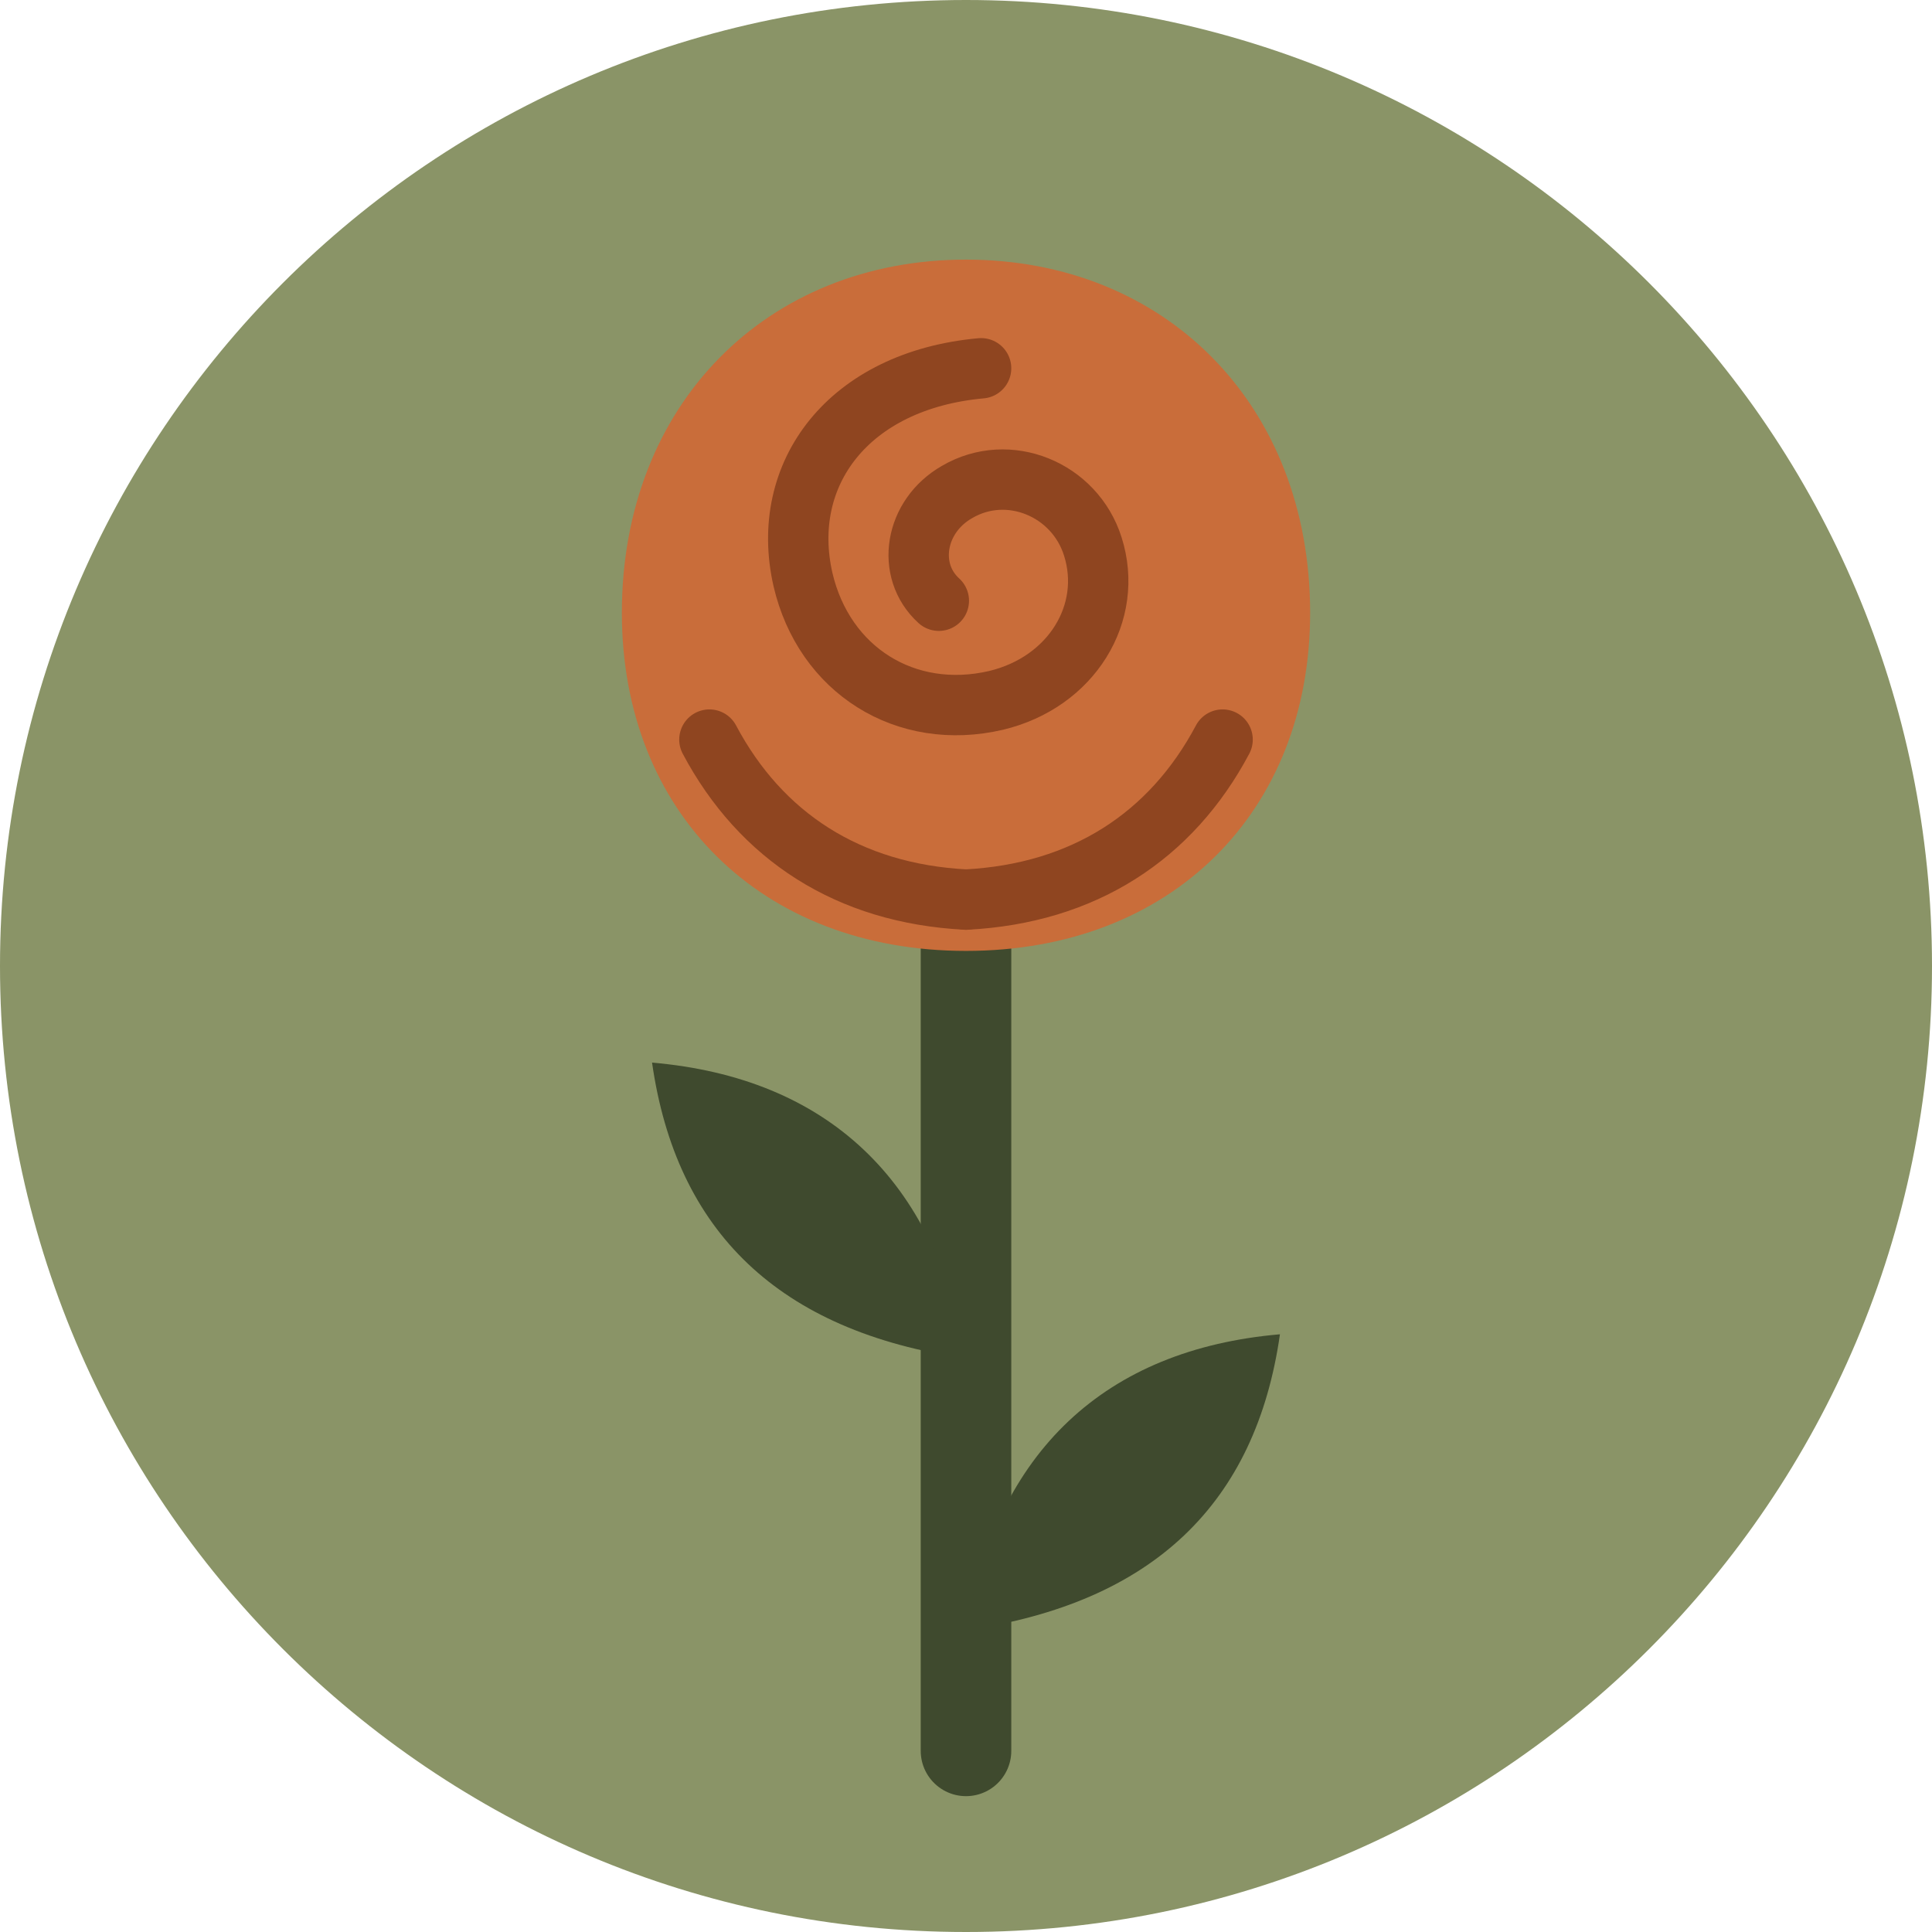
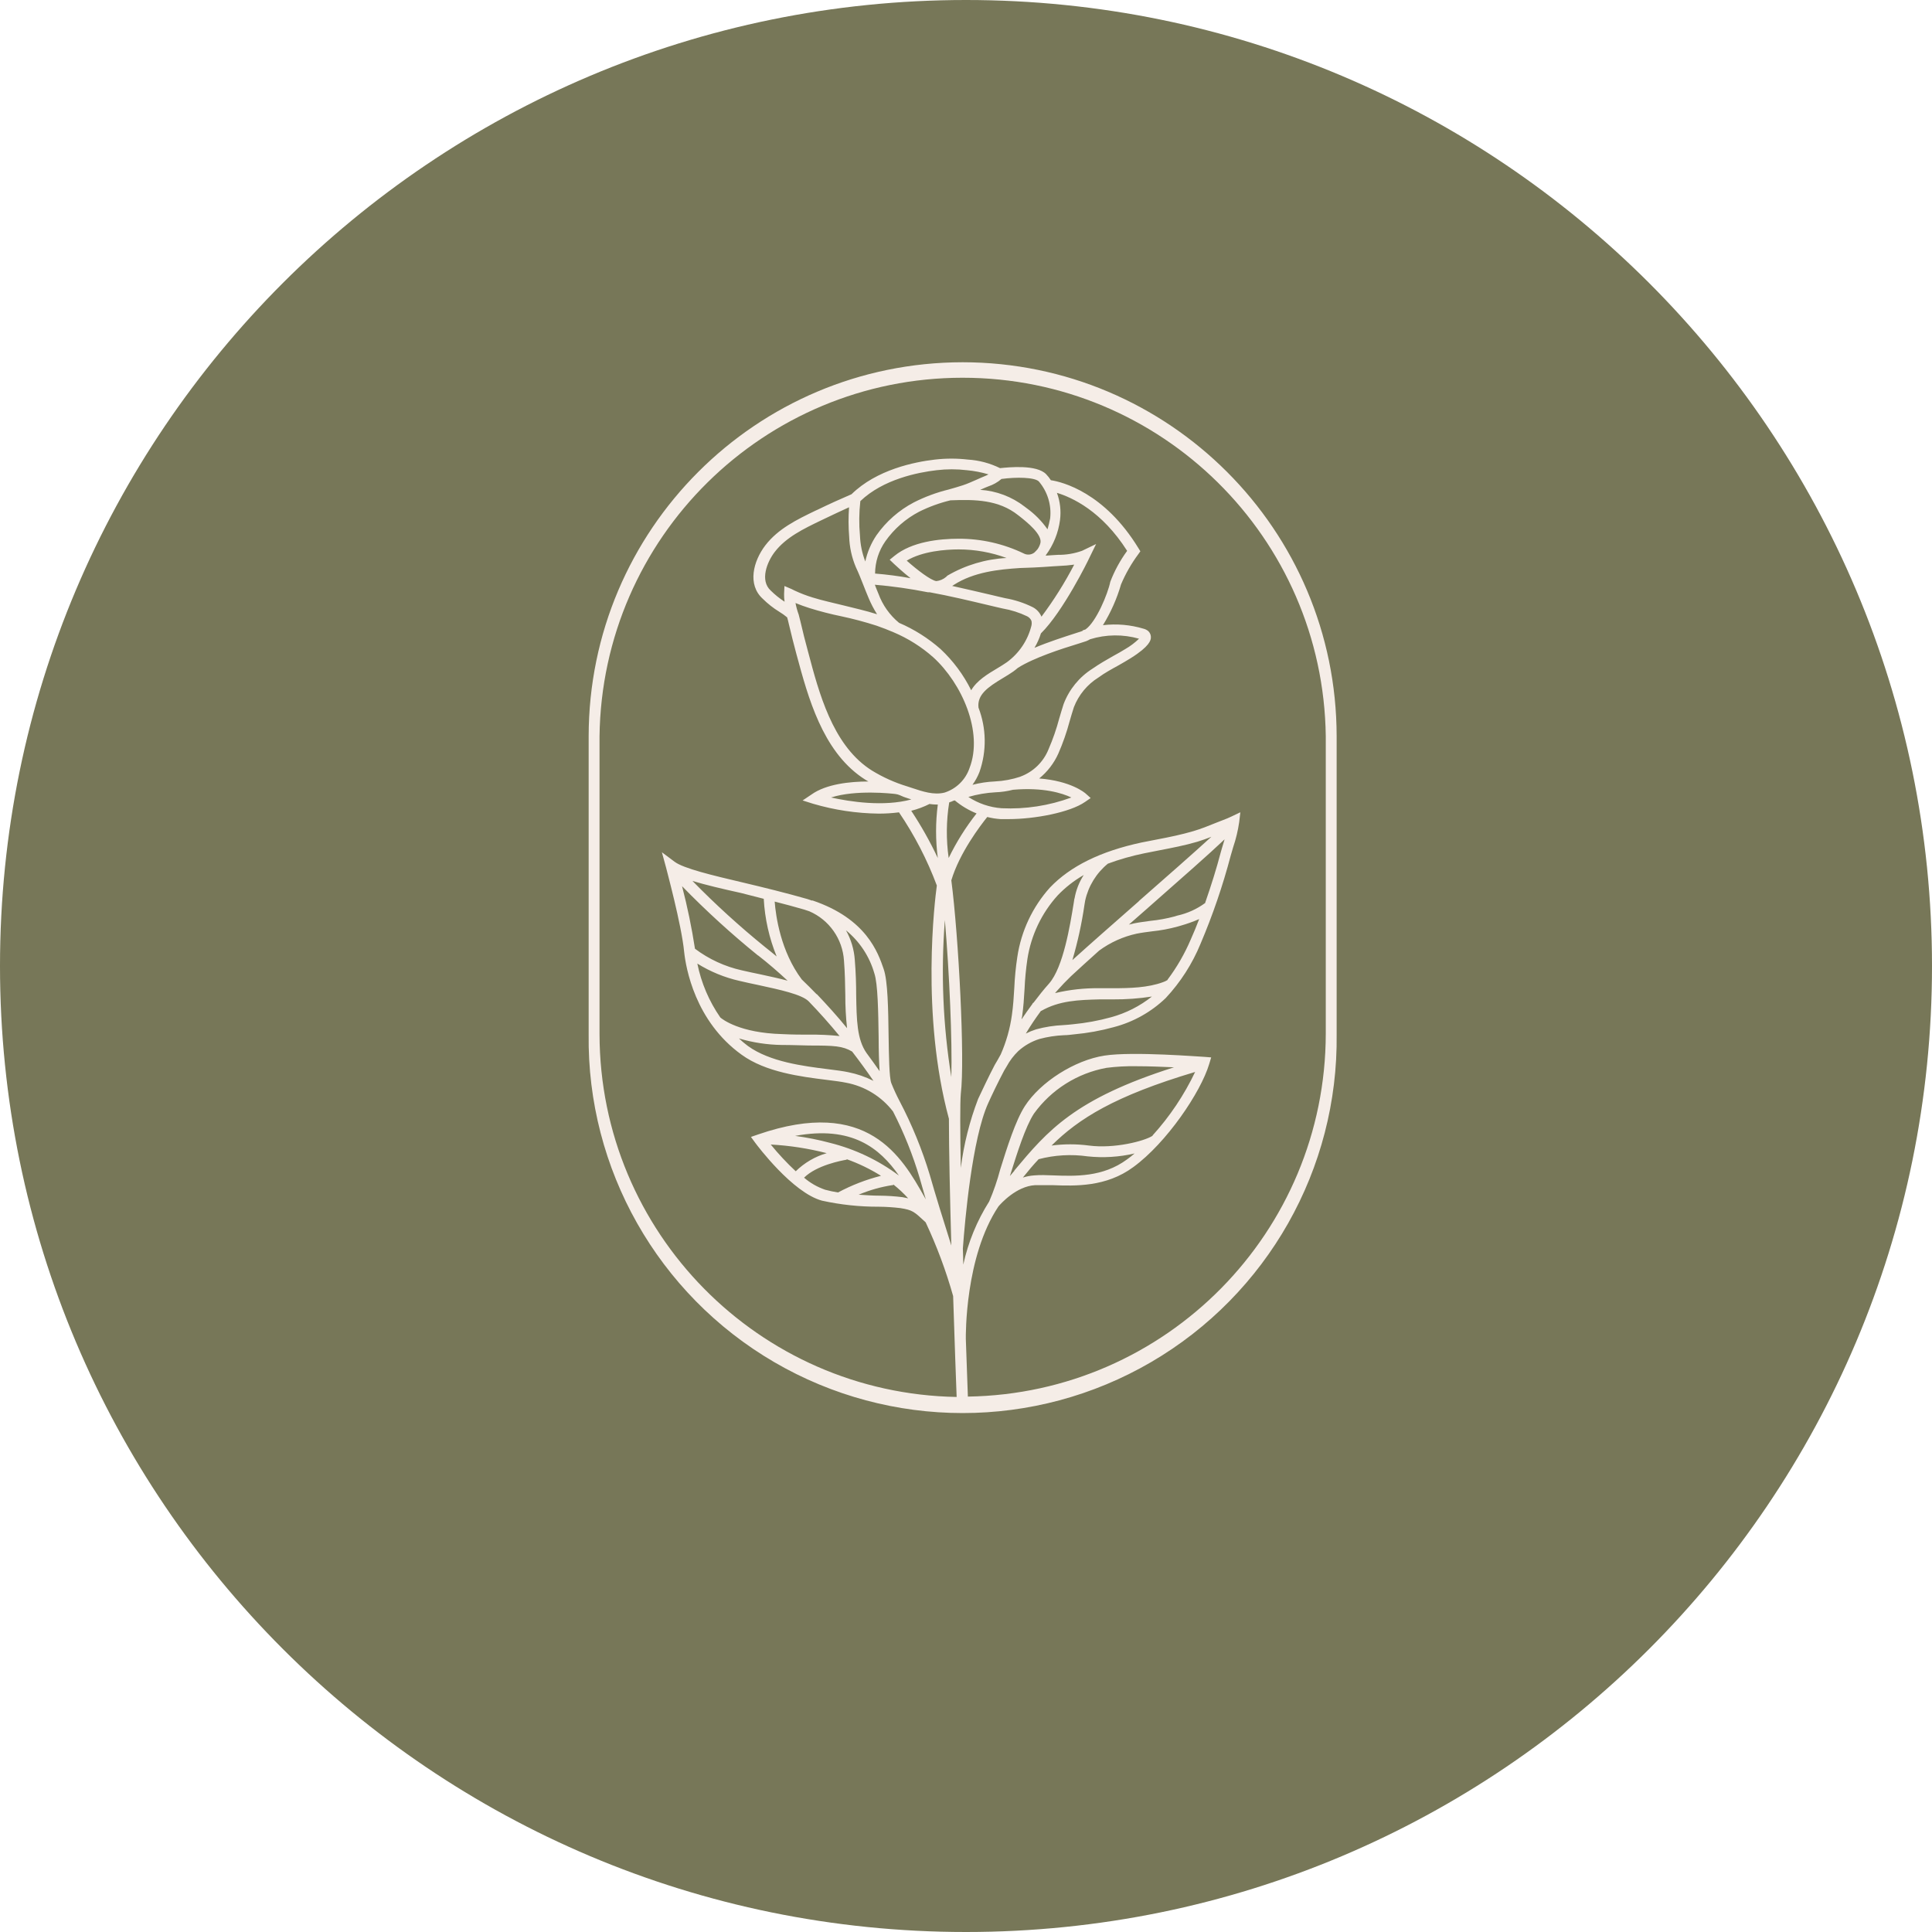
<svg xmlns="http://www.w3.org/2000/svg" viewBox="0 0 64 64">
-   <circle cx="32" cy="32" r="32" fill="#8a9467" />
-   <g transform="translate(12 4) scale(1)">
-     <g stroke-linecap="round" stroke-linejoin="round">
-       <path d="M20 26c0 10 0 20 0 28" fill="none" stroke="#3f4a2e" stroke-width="3" />
-       <path d="M20 41c-6.2-.9-9.6-4.2-10.4-9.8 5.8.5 9.4 3.9 10.4 9.8Z" fill="#3f4a2e" />
-       <path d="M20 50c6.2-.9 9.6-4.2 10.4-9.8-5.8.5-9.4 3.9-10.4 9.8Z" fill="#3f4a2e" />
-       <path d="M20 27.5c-6.8 0-11.4-4.6-11.4-11.2C8.6 9.4 13.4 4.6 20 4.6s11.4 4.8 11.4 11.7c0 6.6-4.6 11.2-11.4 11.2Z" fill="#c96d3a" />
-       <g fill="none" stroke="#8f4520" stroke-width="2">
-         <path d="M20.5 8.2c-4.4.4-6.7 3.5-5.9 7 .7 3 3.4 4.7 6.4 4 2.5-.6 3.9-2.9 3.2-5.1-.6-1.9-2.8-2.8-4.5-1.8-1.4.8-1.7 2.6-.6 3.6" />
-         <path d="M11.5 20.5c1.7 3.2 4.6 5.1 8.5 5.3" />
-         <path d="M28.5 20.5c-1.7 3.2-4.6 5.1-8.5 5.3" />
-       </g>
-     </g>
+   <circle cx="32" cy="32" r="32" fill="#777758" />
+   <g transform="translate(19.5 12) scale(0.2)" fill="#f5ede7">
+     <path d="M61.94,0A62,62,0,0,0,0,61.94v49.37a61.95,61.95,0,1,0,123.89,0V61.94A62,62,0,0,0,61.94,0ZM43.15,28.9a14.14,14.14,0,0,0,1.09,5c.47,1,.87,2,1.26,3,.28.71.56,1.43.86,2.13a18.23,18.23,0,0,0,1.41,2.71c-1.84-.59-3.72-1-5.54-1.46s-3.44-.79-5.11-1.31a22.4,22.4,0,0,1-3-1.15L34,37.76a3.37,3.37,0,0,0-.38-.19l-1.19-.51-.06,1.29a7.26,7.26,0,0,0,.08,1.31,14.52,14.52,0,0,1-2.29-1.84c-1.84-1.68-.61-4.75.66-6.4,1.87-2.44,4.8-3.84,7.62-5.2l.42-.2c1.42-.69,2.85-1.35,4.27-2A31.71,31.71,0,0,0,43.15,28.9Zm25.23-9.57c2.49-.34,5.52-.28,6.19.42a8.06,8.06,0,0,1,1.87,6.1A18.08,18.08,0,0,1,76,27.67a14.73,14.73,0,0,0-3.53-3.56l-.26-.2a13.42,13.42,0,0,0-7.36-2.78l.9-.39.45-.18A6.5,6.5,0,0,0,68.38,19.33ZM59.63,82.11a30.73,30.73,0,0,1,.09-9.21,5.66,5.66,0,0,0,.72-.28l.2-.05a13.61,13.61,0,0,0,3.61,2.16A40.35,40.35,0,0,0,59.63,82.11ZM62.89,72a19.59,19.59,0,0,1,4.48-.77,13.68,13.68,0,0,0,2.91-.42c5-.43,8.13.55,9.67,1.28A29.38,29.38,0,0,1,68.4,73.87,11.55,11.55,0,0,1,62.89,72Zm8.6-3.35a15.94,15.94,0,0,1-4.19.78,17.9,17.9,0,0,0-3.73.56,9.42,9.42,0,0,0,1.16-2.12,15.46,15.46,0,0,0-.16-10.66c-.25-2.14,1.52-3.39,4.06-4.91.6-.36,1.17-.71,1.69-1.07a9.75,9.75,0,0,0,.77-.61l0,0c2.65-1.68,7.25-3.16,10-4l1.31-.42a3.91,3.91,0,0,0,.65-.32,14.23,14.23,0,0,1,8.11-.09,11.63,11.63,0,0,1-2.27,1.71c-.65.4-1.31.78-2,1.15-1.15.65-2.33,1.33-3.45,2.11a11.91,11.91,0,0,0-4.77,5.85c-.26.79-.49,1.59-.73,2.4a35.69,35.69,0,0,1-1.76,5.07A8,8,0,0,1,71.49,68.64ZM51.41,43.16A11.27,11.27,0,0,1,48,38.35c-.21-.49-.41-1-.6-1.5a80,80,0,0,1,8.8,1.25l.29,0c3.28.6,6.59,1.39,9.79,2.15l1.27.3,1,.23a15.37,15.37,0,0,1,4.08,1.3,1.49,1.49,0,0,1,.71.75,1.85,1.85,0,0,1,0,.79,10.67,10.67,0,0,1-4.09,6.08c-.46.32-1,.65-1.58,1-1.56.93-3.36,2-4.31,3.63a23.79,23.79,0,0,0-5.08-6.83A25.74,25.74,0,0,0,51.41,43.16Zm8.51-20.29c4.09-.17,8-.09,11.2,2.45l.26.2c1.16.92,3.9,3.08,3.42,4.52a3.17,3.17,0,0,1-.46.94,6.94,6.94,0,0,1-.53.55,1.75,1.75,0,0,1-.35.2,1.64,1.64,0,0,1-1.4-.06,24.72,24.72,0,0,0-10.75-2.44c-3.29,0-7.8.5-10.66,2.84l-.79.64.74.71c.37.34,1.46,1.36,2.72,2.35A58.67,58.67,0,0,0,47.44,35a9.42,9.42,0,0,1,1.71-5.36,15.76,15.76,0,0,1,5.58-4.88A24.39,24.39,0,0,1,59.92,22.87ZM75,42.14a3.15,3.15,0,0,0-1.44-1.57A16.71,16.71,0,0,0,69,39.08l-1-.23-1.26-.3c-2.14-.51-4.33-1-6.53-1.5l.26-.17c3.33-2.14,7.42-2.57,11-2.8L73.68,34c1.08-.06,2.15-.11,3.22-.2l1-.06a24.52,24.52,0,0,0,2.52-.22A62.15,62.15,0,0,1,75,42.14Zm-15.8-6.58a3,3,0,0,1-1.62.69c-.94-.14-3.2-1.88-4.9-3.39C55.28,31.29,59.12,31,61.31,31h0a23,23,0,0,1,7.91,1.42,21.59,21.59,0,0,0-9.81,2.93Zm23.13,8.68c-.17.06-.35.11-.52.18l0,.08-1.25.41c-1.8.58-4.36,1.4-6.72,2.39a10.81,10.81,0,0,0,1.07-2.39c3.67-3.61,7.85-12.11,8-12.47l1.14-2.33-2.33,1.12a11.49,11.49,0,0,1-4,.67l-1,.06-1,.07,0-.07a12.52,12.52,0,0,0,2.35-5.82,9.47,9.47,0,0,0-.51-4.51c2.5.76,7.43,3,11.63,9.61a22,22,0,0,0-2.79,5.12C86,38.34,84.07,43,82.31,44.24ZM65.57,18.88l-.5.21c-.32.13-.64.27-.95.42-.73.32-1.42.63-2.15.87s-1.57.48-2.35.7a26.84,26.84,0,0,0-5.75,2.13,17.5,17.5,0,0,0-6.21,5.46A12.51,12.51,0,0,0,45.82,33a13.24,13.24,0,0,1-.88-4.26A27.89,27.89,0,0,1,45,23c3.78-3.62,9.52-4.76,12.64-5.12a21.15,21.15,0,0,1,5,0,18.35,18.35,0,0,1,3.58.69C66,18.7,65.8,18.79,65.57,18.88Zm-31.31,21c.72.3,1.48.57,2.32.84,1.74.54,3.52,1,5.24,1.35a59.5,59.5,0,0,1,5.86,1.56q1.47.51,2.79,1.08h0a24,24,0,0,1,6.62,4.17c4.76,4.35,8.29,12.39,6,18.32a6.45,6.45,0,0,1-4.15,4.08c-1.77.44-3.62-.18-5.42-.78l-.73-.24a25.17,25.17,0,0,1-5.88-2.64l-.53-.35c-6-4.15-8.23-12.48-10-19.18l-.1-.37c-.4-1.46-.79-3-1.2-4.78-.08-.36-.18-.74-.29-1.14C34.56,41.18,34.38,40.52,34.26,39.88ZM52.21,72l.71.24.53.17c-4.59,1.25-10.2.37-13.3-.32,4.09-1.32,10.07-.65,10.65-.58S51.71,71.81,52.21,72Zm4.29,1.17a8.75,8.75,0,0,0,1.14.09h.19a34.35,34.35,0,0,0,0,8.86,61.86,61.86,0,0,0-4.4-7.83A14.67,14.67,0,0,0,56.5,73.14ZM59,92.4c.75,8.72,1.24,20.16,1.07,26A109.4,109.4,0,0,1,59,92.4ZM40,129.3a46,46,0,0,0-5.8-1.16c9.38-1.74,14,2,17.19,6.57A32,32,0,0,0,40,129.3ZM39.43,131a12.19,12.19,0,0,0-5.13,3,44.57,44.57,0,0,1-4.14-4.43A47.25,47.25,0,0,1,39.43,131Zm3.31,1a29.11,29.11,0,0,1,5.68,2.75,31.52,31.52,0,0,0-7.12,2.76,20.4,20.4,0,0,1-2.12-.45,10.53,10.53,0,0,1-3.5-2C37.75,133,41.89,132.22,42.74,132.08Zm7.73,4.19a20.33,20.33,0,0,1,2.45,2.29c-.29-.07-.59-.13-.94-.19a32.89,32.89,0,0,0-3.83-.25c-1.06,0-2.23-.08-3.43-.16A23.41,23.41,0,0,1,50.47,136.27Zm71.62-25a60.21,60.21,0,0,1-59.28,60.13c-.06-1.57-.19-5.09-.34-9.59,0-.53-.15-13.57,5.4-21.9.38-.45,2.95-3.35,6.07-3.53.82,0,1.82,0,2.89,0,3.75.14,8.89.33,13.39-3,5.48-4,11.16-12.36,12.57-17.09l.32-1.07-1.11-.09c-.48,0-11.85-.94-16.56-.21-4.94.76-10.62,4.37-13.2,8.38-1.55,2.42-2.95,6.88-4.07,10.46A37.36,37.36,0,0,1,66.34,139h0a32.5,32.5,0,0,0-4.29,10.46c0-.88-.05-1.76-.07-2.65.34-4.72,1.54-18.19,4.18-24.05.68-1.51,1.58-3.39,2.66-5.44l.41-.68a10.39,10.39,0,0,1,1.93-2.55,9.47,9.47,0,0,1,3.49-2,18.86,18.86,0,0,1,4.11-.63c.54,0,1.09-.08,1.64-.14A37.42,37.42,0,0,0,87,110.12a19.55,19.55,0,0,0,8.58-4.81,29.73,29.73,0,0,0,5.77-9,106.93,106.93,0,0,0,5-14.61c.12-.45.26-.91.4-1.37a23.46,23.46,0,0,0,1-4.17l.19-1.62-1.47.7c-.22.11-.46.22-.69.31-.62.23-1.24.48-1.86.73-1.21.49-2.47,1-3.72,1.37-2,.59-4,1-6,1.38l-2.61.51C84.78,81,79.8,83.46,76.41,87A22.07,22.07,0,0,0,71,98.5a47.41,47.41,0,0,0-.5,5.12c-.09,1.49-.18,3-.4,4.51a24.47,24.47,0,0,1-1.85,6.52c-.33.59-.65,1.18-1,1.75h0c-1.11,2.12-2,4.06-2.74,5.61a49.19,49.19,0,0,0-2.87,11.43c-.12-6.08-.13-10.84,0-12.28.7-5.7-.36-26-1.57-35.35,1.35-4.54,4.83-9.1,5.95-10.49a12.31,12.31,0,0,0,2.21.35c.42,0,.87,0,1.34,0,4.29,0,10.14-1.1,12.64-2.84l.94-.65-.85-.76c-.12-.1-2.4-2.07-7.68-2.48a11.25,11.25,0,0,0,3.18-4.14,37.32,37.32,0,0,0,1.86-5.32c.23-.8.46-1.58.71-2.35a10.11,10.11,0,0,1,4.09-4.93c1-.74,2.2-1.39,3.31-2,.68-.39,1.36-.78,2-1.18,3.2-2,3.31-3,3.35-3.35a1.37,1.37,0,0,0-.42-1.13,1.89,1.89,0,0,0-.77-.4,16.6,16.6,0,0,0-6.75-.59,27.39,27.39,0,0,0,3-6.76,24.48,24.48,0,0,1,2.86-5l.34-.48-.31-.5c-5.64-9.25-12.65-11-14.51-11.27a6.84,6.84,0,0,0-.79-1c-1.56-1.61-6.13-1.16-7.63-1a14.06,14.06,0,0,0-5.33-1.42,23.65,23.65,0,0,0-5.45,0c-3.39.39-9.66,1.66-13.82,5.74-1.86.8-3.74,1.65-5.59,2.55l-.42.19c-3,1.45-6.13,2.95-8.27,5.73-2,2.62-3,6.49-.44,8.83a15.13,15.13,0,0,0,2.74,2.16,10.08,10.08,0,0,1,1.32.94v0c.1.37.2.73.27,1.07.42,1.78.82,3.37,1.22,4.85l.1.37c1.89,7,4.25,15.67,10.75,20.19.19.14.39.27.59.39l.52.31c-3.08,0-7,.43-9.4,2.14l-1.49,1,1.74.55a40.22,40.22,0,0,0,10.84,1.63,25.56,25.56,0,0,0,3.38-.21,57.21,57.21,0,0,1,6.27,12.12c-.32,2.32-2.69,21.3,2,38.63,0,5,.17,13,.4,21-1.18-3.72-2.7-8.61-3.57-11.7a69.62,69.62,0,0,0-5-12.22,31.68,31.68,0,0,1-1.38-3c-.34-.93-.39-4.55-.44-7.74-.06-4.49-.13-9.14-.81-11.12-.94-2.75-2.88-8.37-11.81-11.38L37,89.17v0c-.26-.09-.5-.18-.77-.26-3.49-1-7.27-1.93-10.61-2.72-5.1-1.2-9.9-2.34-11.39-3.46l-2.1-1.57.69,2.53c0,.09,2.57,9.46,3,14,.28,2.58,1.78,11.44,9.51,17,4,2.91,9.84,3.64,14.09,4.17,1.29.16,2.41.3,3.21.47a12.76,12.76,0,0,1,7.78,4.76h0a63.79,63.79,0,0,1,4.43,11.07c.28,1,.63,2.2,1,3.49l-.23-.41c-3.74-6.62-9.38-16.61-27.57-10.33l-1.16.4.73,1c.25.33,6.15,8.25,11.05,9.56a43,43,0,0,0,9.38,1,32.45,32.45,0,0,1,3.59.23c2,.32,2.26.57,4,2.18l.19.18a79.66,79.66,0,0,1,4.55,12.21c.24,7.67.49,14.27.58,16.71A60.2,60.2,0,0,1,1.8,111.31V61.94a60.15,60.15,0,0,1,120.29,0ZM74.53,132a20.53,20.53,0,0,1,8.11-.47,23.37,23.37,0,0,0,7.78-.48c-.42.36-.85.71-1.27,1-4,2.94-8.57,2.77-12.25,2.63-1.11-.05-2.15-.08-3.06,0a8.05,8.05,0,0,0-1.92.36C72.81,133.93,73.66,132.92,74.53,132Zm18.87-3.88c-1.33.88-6.35,2.17-10.53,1.62a23.61,23.61,0,0,0-6.2,0c4.48-4.44,10.39-8.2,23.78-12.19A43.46,43.46,0,0,1,93.4,128.07Zm-22.88,5.79-.75.88.11-.35c1.1-3.48,2.45-7.81,3.88-10a19.07,19.07,0,0,1,12-7.57,33.85,33.85,0,0,1,4.92-.27c2.08,0,4.33.09,6.27.18C80.48,122,76,127.3,70.52,133.86Zm4.42-26.46c3-1.73,6.23-1.83,9.68-1.92h.69c.5,0,1,0,1.52,0a40.71,40.71,0,0,0,6.46-.47,18.77,18.77,0,0,1-6.77,3.43,36.89,36.89,0,0,1-6.31,1.16c-.53.06-1,.1-1.58.14a20.41,20.41,0,0,0-4.51.7,11.58,11.58,0,0,0-1.71.7C73.2,109.85,74.05,108.61,74.94,107.4Zm20.94-5.13a3.53,3.53,0,0,1-.76.36c-2.5.92-5.45,1-8.31,1-.53,0-1,0-1.55,0h-.68a29.9,29.9,0,0,0-7.33.81l.22-.26.15-.17c.73-.83,1.49-1.62,2.26-2.36,1.09-1,2.74-2.53,4.67-4.25a16.37,16.37,0,0,1,6.19-2.8c.84-.17,1.71-.28,2.57-.39a26,26,0,0,0,4.27-.8l.41-.12a24.59,24.59,0,0,0,3.13-1.11c-.43,1.14-.9,2.27-1.4,3.39A31.9,31.9,0,0,1,95.88,102.27Zm6.24-12.76a12.3,12.3,0,0,1-4.65,2.1l-.41.13a25.15,25.15,0,0,1-4,.73c-.87.12-1.78.23-2.68.41q-.45.09-.9.21l2.85-2.5c6-5.29,10.58-9.31,13-11.62-.08.3-.17.59-.26.88-.14.47-.29.94-.41,1.4C104,83.82,103.12,86.64,102.12,89.51Zm-11-.28c-4.26,3.74-8.32,7.31-11,9.74a66,66,0,0,0,2-9.15l.12-.71A10.93,10.93,0,0,1,86,83.05,40.75,40.75,0,0,1,92,81.34c.86-.18,1.72-.34,2.58-.51,2-.39,4.17-.8,6.23-1.41.79-.24,1.56-.52,2.33-.82C100.23,81.26,95.5,85.42,91.15,89.23Zm-10.67-.42-.11.72c-.61,3.75-1.73,10.62-4.07,13.31-.9,1-1.75,2.08-2.58,3.18a1.19,1.19,0,0,1-.15.09l0,.07c-.63.85-1.24,1.72-1.83,2.59,0-.12,0-.24.07-.37.23-1.56.33-3.14.42-4.67a47.8,47.8,0,0,1,.47-4.93,20.3,20.3,0,0,1,5-10.53A19.18,19.18,0,0,1,82,84.93,10.46,10.46,0,0,0,80.48,88.81ZM36.56,90.94a9.56,9.56,0,0,1,5.73,8.18c.16,2,.19,3.9.22,5.71a48.87,48.87,0,0,0,.29,5.47c-1.63-2-3.31-3.85-5-5.63h0a.1.1,0,0,1-.05,0c-.81-.84-1.63-1.65-2.45-2.44C31.81,97.59,31,91.77,30.81,89.33c1.65.42,3.3.86,4.88,1.32C36,90.74,36.27,90.84,36.56,90.94Zm7.75,13.86c0-1.75-.06-3.74-.23-5.82a11.7,11.7,0,0,0-1.46-4.89,14.25,14.25,0,0,1,4.7,7.13c.58,1.71.65,6.42.71,10.57,0,2.34.07,4.21.16,5.63-.7-1-1.42-2-2.16-3h0C44.43,112.15,44.38,108.91,44.31,104.8ZM29,88.87a29.55,29.55,0,0,0,2.14,9.55c-.65-.54-1.3-1.07-1.95-1.58a141.65,141.65,0,0,1-12-10.93c2.17.66,4.93,1.31,8.06,2Zm-.92,9.39c1.63,1.27,3.26,2.67,4.87,4.17-1.35-.36-2.89-.7-4.57-1.06-1-.2-2-.42-3-.65a20.23,20.23,0,0,1-7.77-3.58,103.84,103.84,0,0,0-2.14-10.36A144.07,144.07,0,0,0,28.05,98.26ZM25,102.47c1,.24,2,.45,3,.66,3.74.81,7.27,1.57,8.43,2.71,1.76,1.82,3.48,3.75,5.13,5.76a42.54,42.54,0,0,0-5.06-.23c-1.23,0-2.7,0-4.46-.09-7-.19-9.87-2.44-10.23-2.75A24,24,0,0,1,18,99.6,22.69,22.69,0,0,0,25,102.47Zm7,10.61c1.77,0,3.24.07,4.49.09,4.21,0,5.57.07,7.15,1q1.83,2.37,3.53,4.85A16.5,16.5,0,0,0,43,117.59c-.88-.19-2-.33-3.37-.5-4.05-.51-9.6-1.2-13.25-3.84A17.13,17.13,0,0,1,24.89,112,26.27,26.27,0,0,0,32,113.08Z" />
  </g>
</svg>
